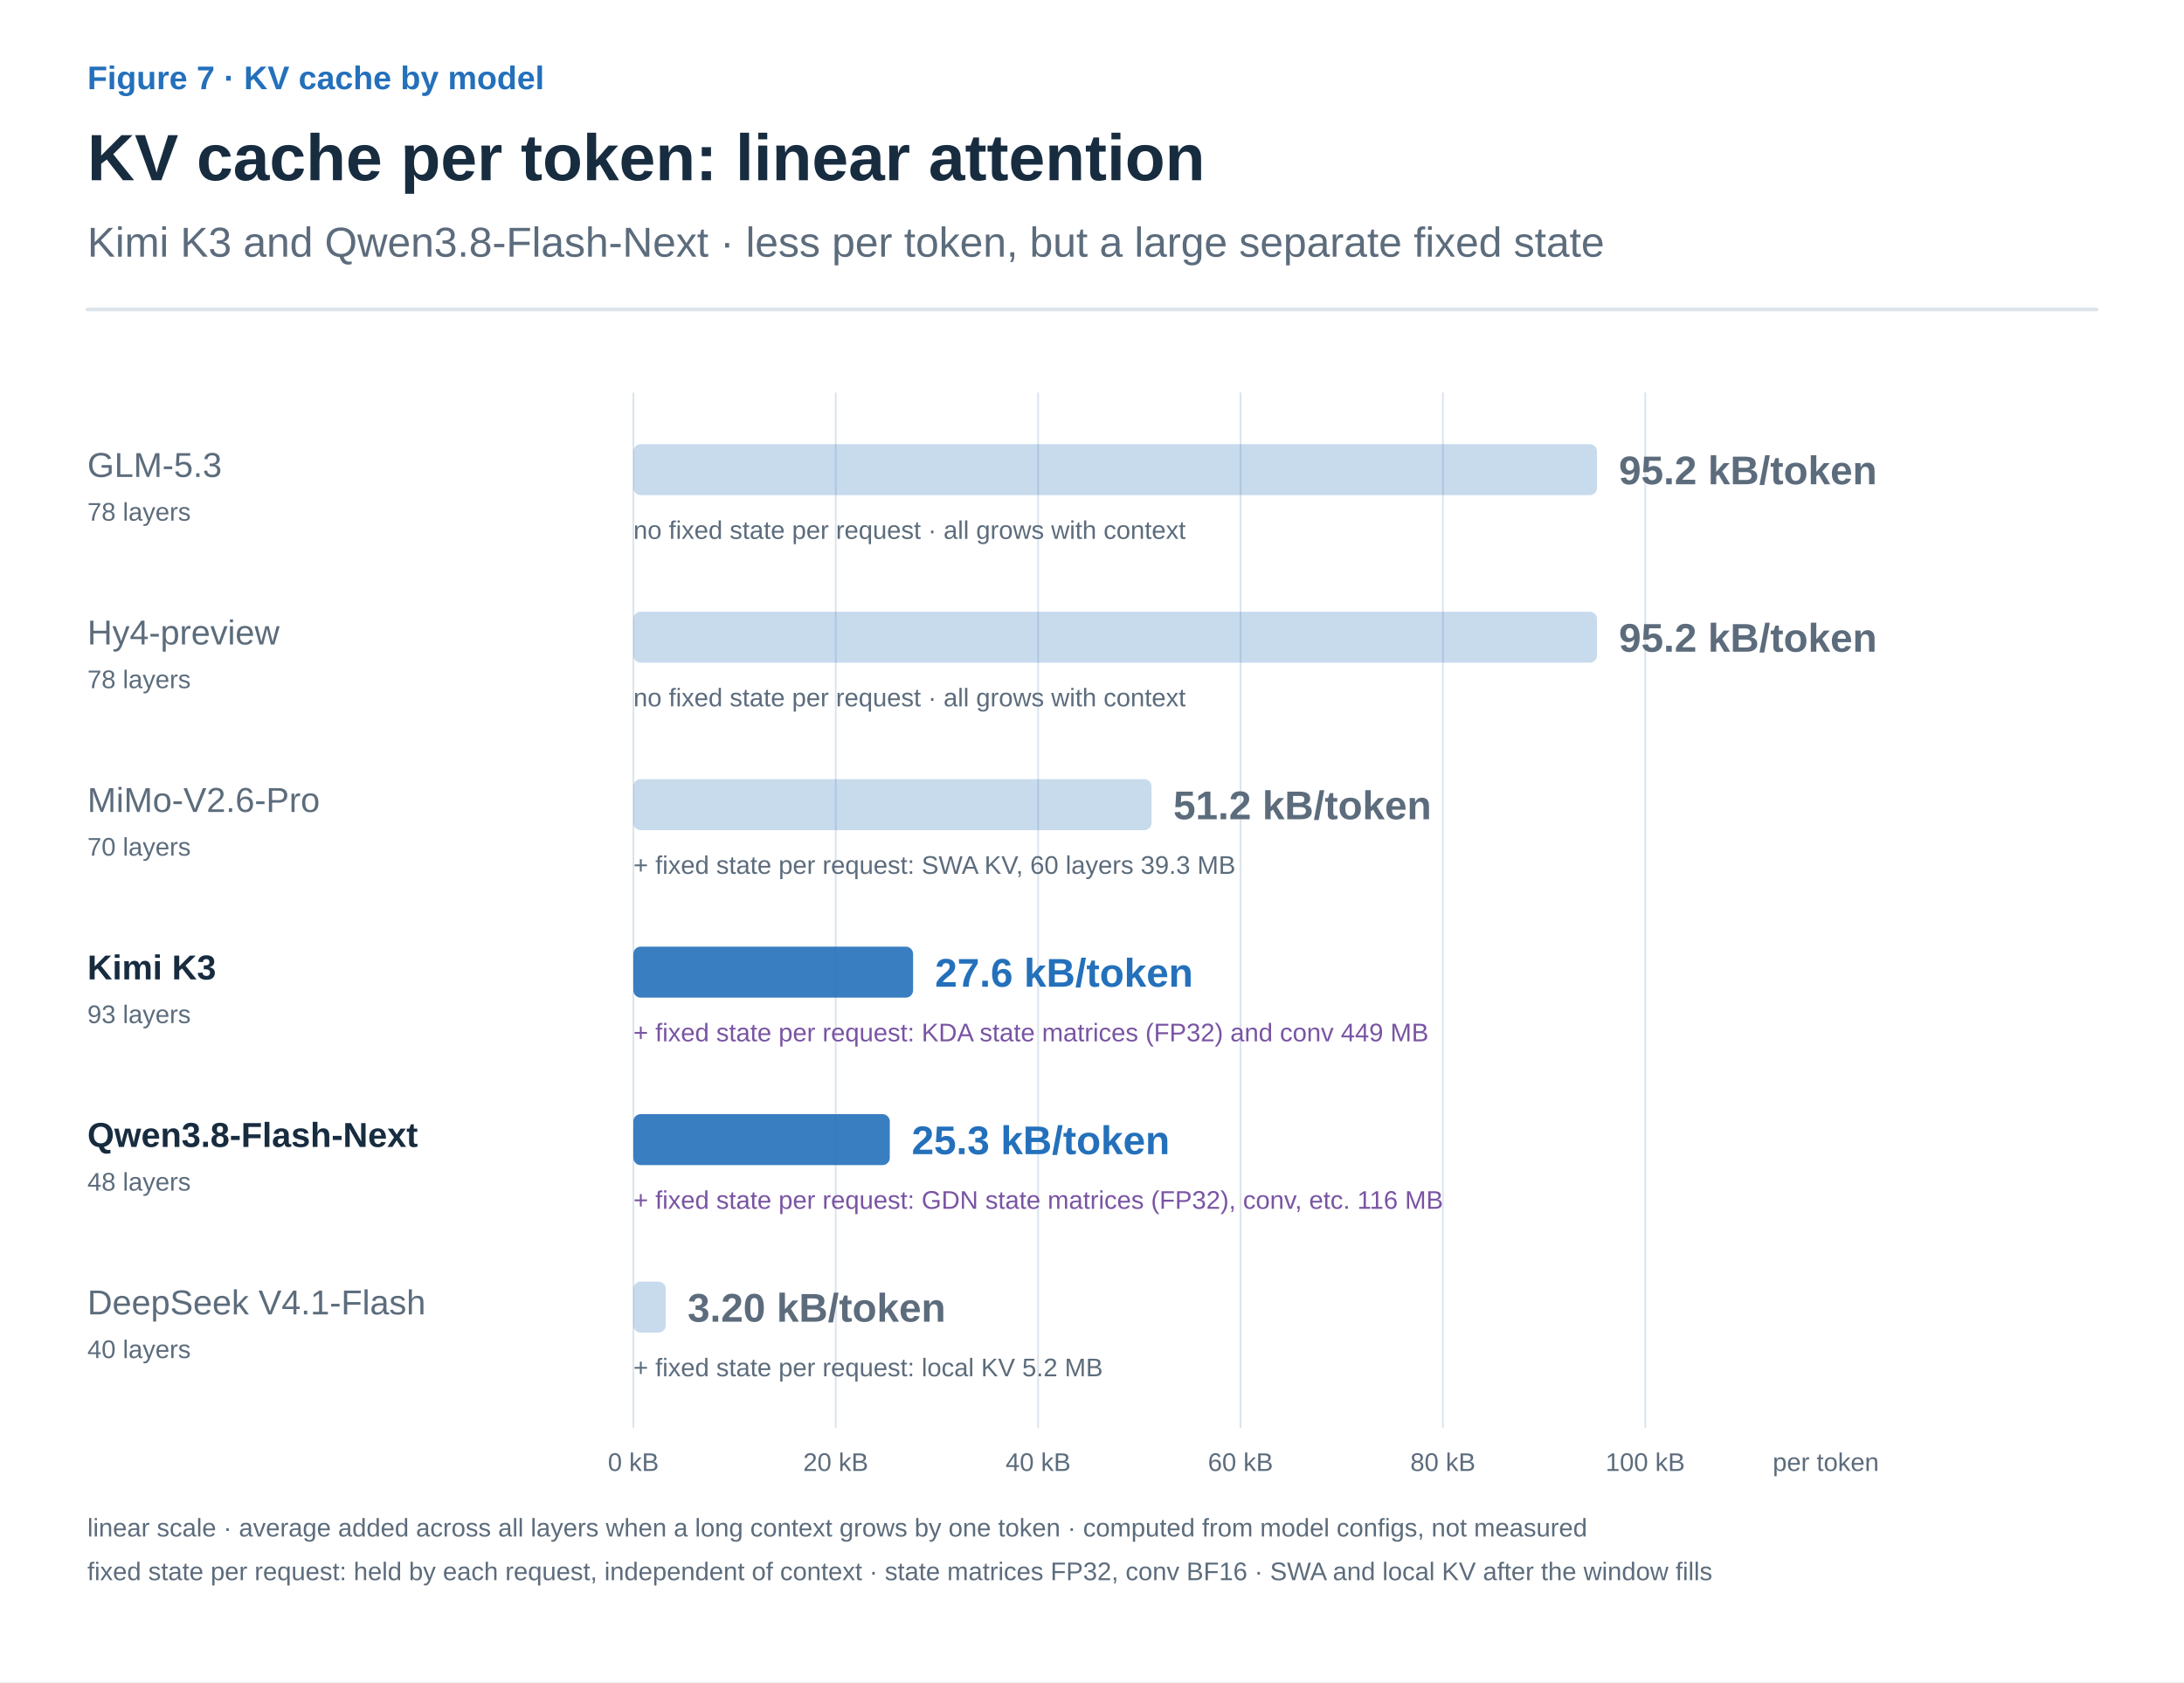
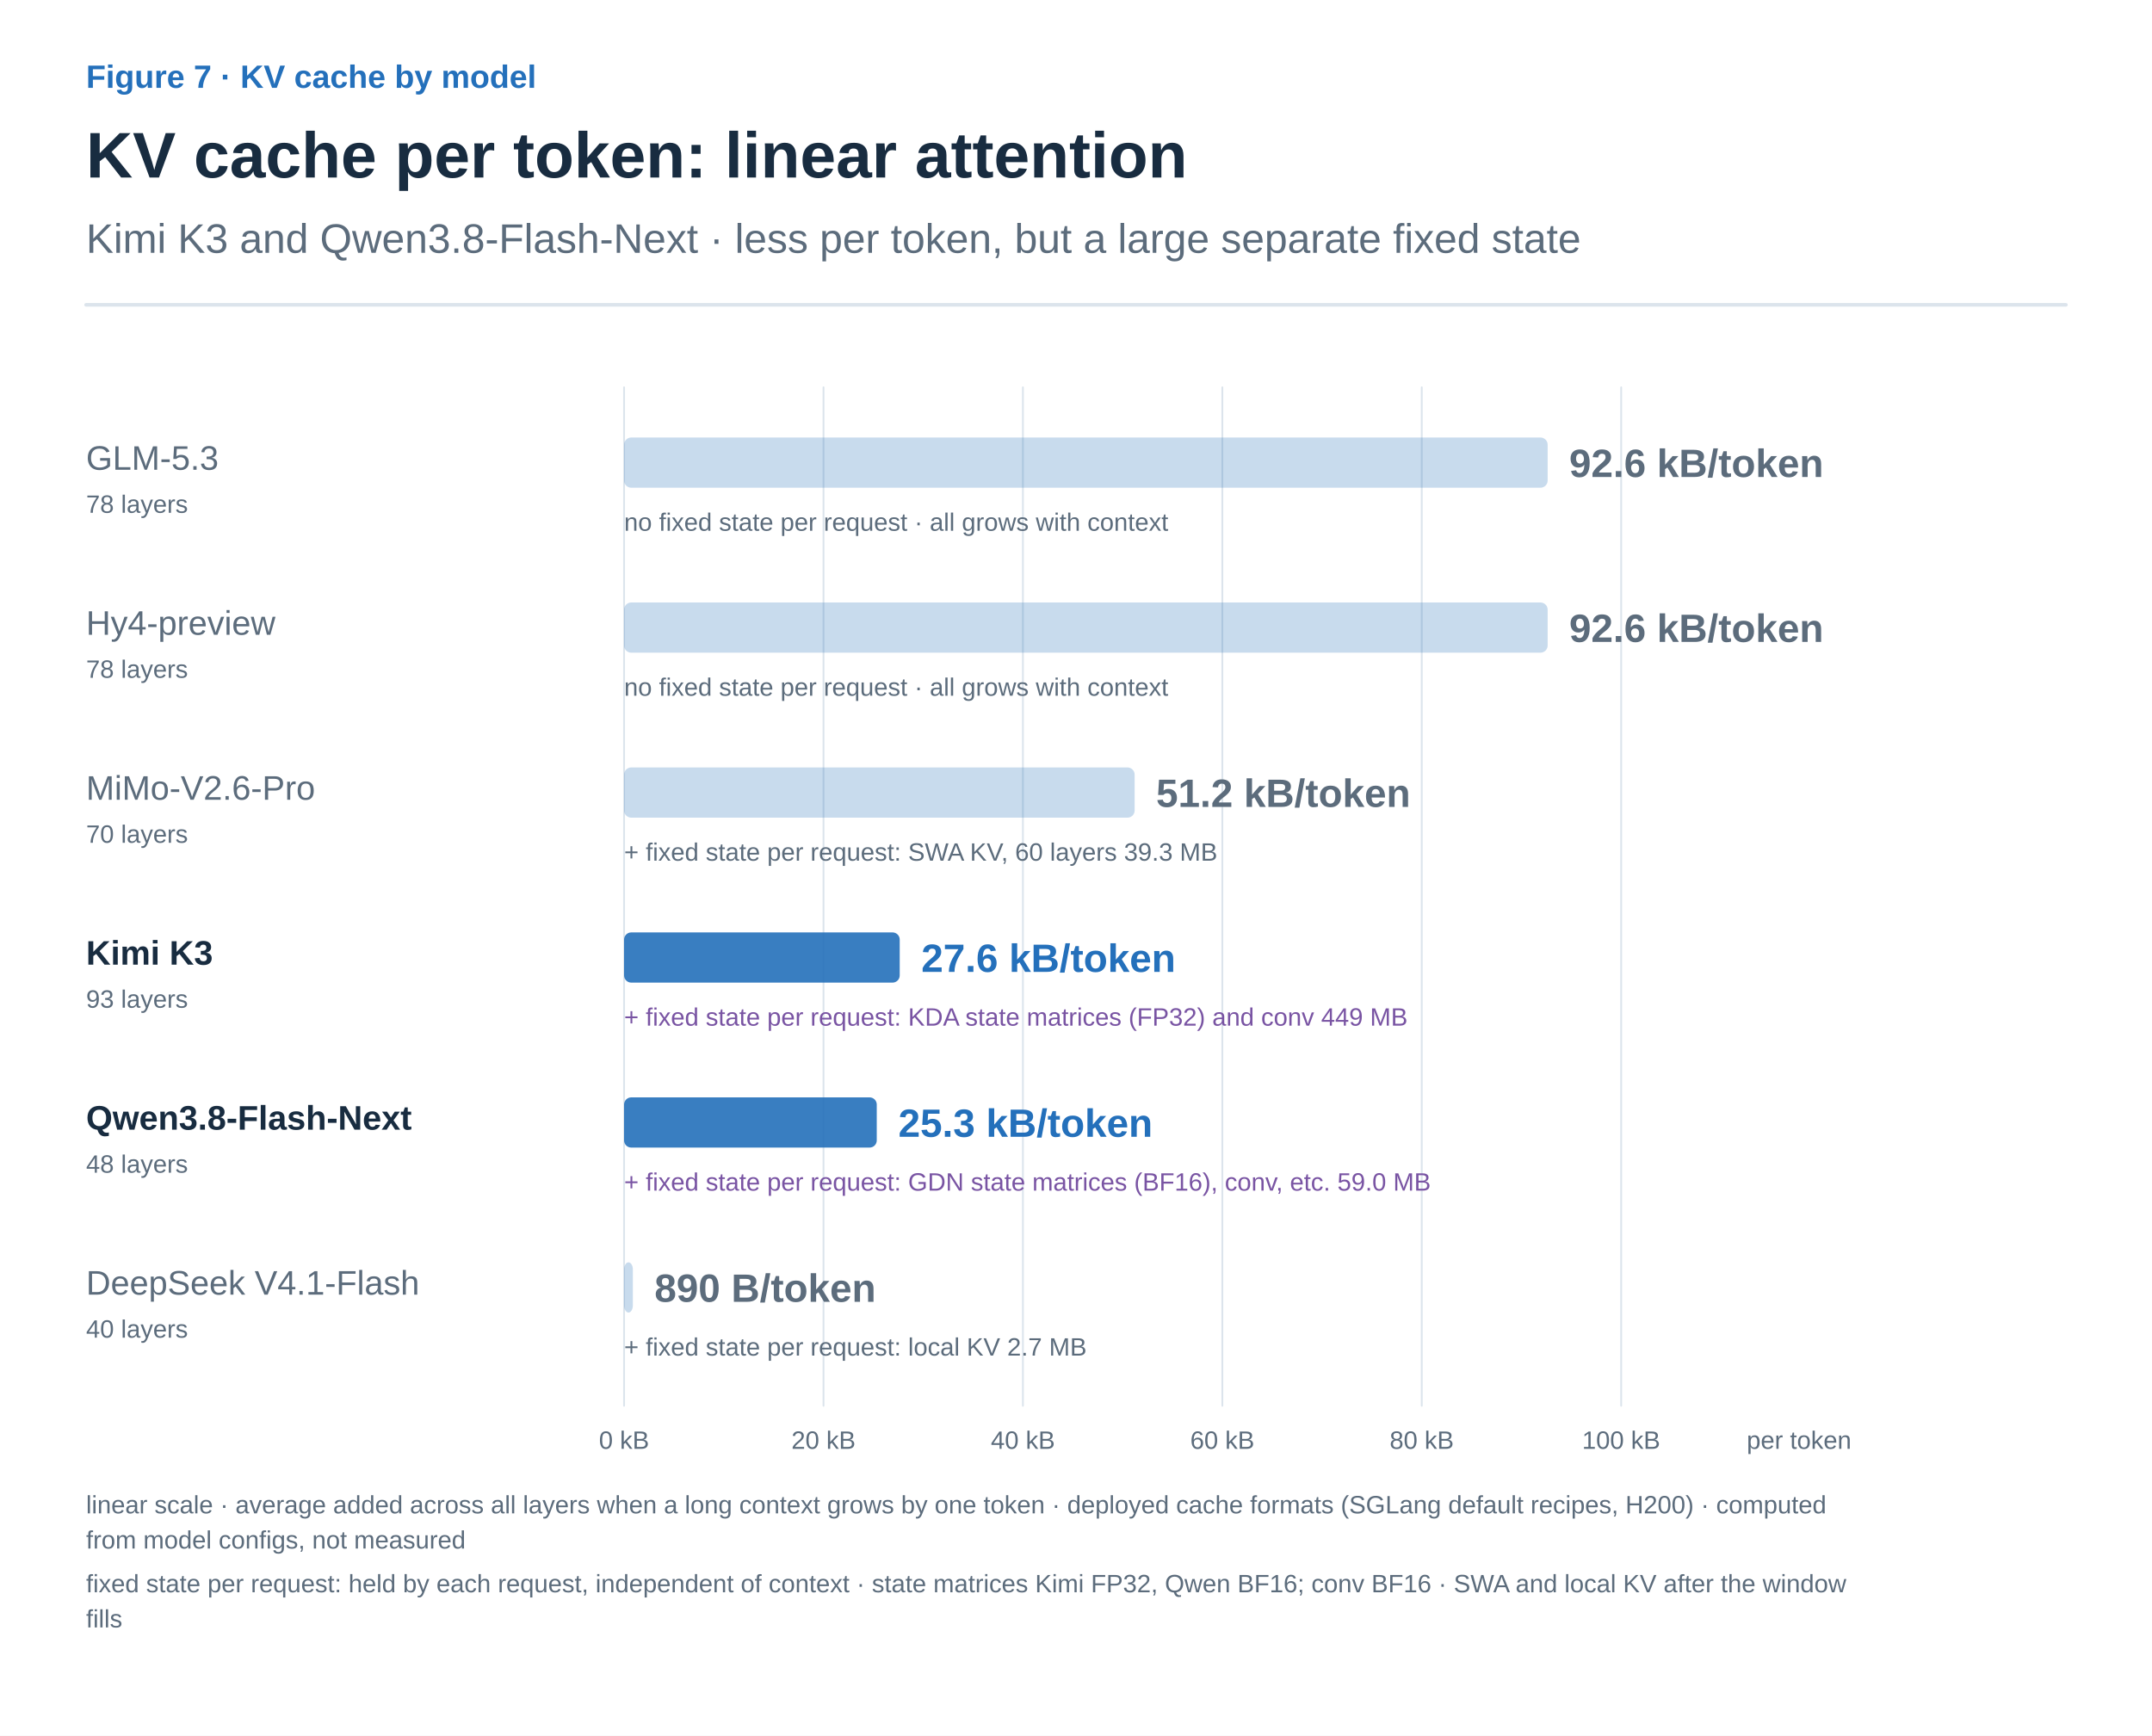
- <svg xmlns="http://www.w3.org/2000/svg" width="1200" height="924" viewBox="0 0 1200 924" role="img" aria-labelledby="title desc">
+ <svg xmlns="http://www.w3.org/2000/svg" width="1200" height="968" viewBox="0 0 1200 968" role="img" aria-labelledby="title desc">
  <defs>
    <marker id="arrow-ink" viewBox="0 0 10 10" refX="8" refY="5" markerWidth="6" markerHeight="6" orient="auto">
      <path d="M1 1 L9 5 L1 9" fill="none" stroke="#182C40" stroke-width="1.6" />
    </marker>
    <marker id="arrow-muted" viewBox="0 0 10 10" refX="8" refY="5" markerWidth="6" markerHeight="6" orient="auto">
      <path d="M1 1 L9 5 L1 9" fill="none" stroke="#5C6C7C" stroke-width="1.6" />
    </marker>
    <marker id="arrow-line" viewBox="0 0 10 10" refX="8" refY="5" markerWidth="6" markerHeight="6" orient="auto">
      <path d="M1 1 L9 5 L1 9" fill="none" stroke="#DCE4EC" stroke-width="1.6" />
    </marker>
    <marker id="arrow-paper" viewBox="0 0 10 10" refX="8" refY="5" markerWidth="6" markerHeight="6" orient="auto">
      <path d="M1 1 L9 5 L1 9" fill="none" stroke="#FFFFFF" stroke-width="1.6" />
    </marker>
    <marker id="arrow-blue" viewBox="0 0 10 10" refX="8" refY="5" markerWidth="6" markerHeight="6" orient="auto">
      <path d="M1 1 L9 5 L1 9" fill="none" stroke="#2470BB" stroke-width="1.6" />
    </marker>
    <marker id="arrow-teal" viewBox="0 0 10 10" refX="8" refY="5" markerWidth="6" markerHeight="6" orient="auto">
      <path d="M1 1 L9 5 L1 9" fill="none" stroke="#287D78" stroke-width="1.6" />
    </marker>
    <marker id="arrow-orange" viewBox="0 0 10 10" refX="8" refY="5" markerWidth="6" markerHeight="6" orient="auto">
      <path d="M1 1 L9 5 L1 9" fill="none" stroke="#B55B22" stroke-width="1.6" />
    </marker>
    <marker id="arrow-purple" viewBox="0 0 10 10" refX="8" refY="5" markerWidth="6" markerHeight="6" orient="auto">
      <path d="M1 1 L9 5 L1 9" fill="none" stroke="#7954A3" stroke-width="1.6" />
    </marker>
    <marker id="arrow-gray" viewBox="0 0 10 10" refX="8" refY="5" markerWidth="6" markerHeight="6" orient="auto">
      <path d="M1 1 L9 5 L1 9" fill="none" stroke="#657789" stroke-width="1.6" />
    </marker>
    <marker id="arrow-red" viewBox="0 0 10 10" refX="8" refY="5" markerWidth="6" markerHeight="6" orient="auto">
      <path d="M1 1 L9 5 L1 9" fill="none" stroke="#B34242" stroke-width="1.6" />
    </marker>
    <marker id="arrow-indigo" viewBox="0 0 10 10" refX="8" refY="5" markerWidth="6" markerHeight="6" orient="auto">
      <path d="M1 1 L9 5 L1 9" fill="none" stroke="#4C60A8" stroke-width="1.6" />
    </marker>
    <marker id="arrow-slate" viewBox="0 0 10 10" refX="8" refY="5" markerWidth="6" markerHeight="6" orient="auto">
      <path d="M1 1 L9 5 L1 9" fill="none" stroke="#8191A0" stroke-width="1.6" />
    </marker>
    <marker id="arrow-surface" viewBox="0 0 10 10" refX="8" refY="5" markerWidth="6" markerHeight="6" orient="auto">
      <path d="M1 1 L9 5 L1 9" fill="none" stroke="#F8FAFC" stroke-width="1.6" />
    </marker>
  </defs>
  <style>text{font-family:Arial,"Apple SD Gothic Neo","Noto Sans KR",sans-serif}text[font-family]{font-family:Menlo,Consolas,monospace}path{stroke-linecap:round;stroke-linejoin:round}</style>
  <rect width="100%" height="100%" fill="white" />
  <text x="48" y="49" fill="#2470BB" font-size="18" font-weight="600" text-anchor="start" data-max-width="1104">Figure 7 · KV cache by model</text>
  <text x="48" y="99" fill="#182C40" font-size="36" font-weight="700" text-anchor="start" data-max-width="1104">KV cache per token: linear attention</text>
  <text x="48" y="141" fill="#5C6C7C" font-size="23" font-weight="400" text-anchor="start" data-max-width="1104">Kimi K3 and Qwen3.8-Flash-Next · less per token, but a large separate fixed state</text>
  <path d="M48,170 H1152" stroke="#DCE4EC" stroke-width="2" />
  <g transform="translate(48 206) scale(1)" data-panel="1">
    <path d="M856 10 L856 578" stroke="#DCE4EC" stroke-width="1" fill="none" />
    <path d="M744.8 10 L744.8 578" stroke="#DCE4EC" stroke-width="1" fill="none" />
    <path d="M633.6 10 L633.6 578" stroke="#DCE4EC" stroke-width="1" fill="none" />
    <path d="M522.4 10 L522.4 578" stroke="#DCE4EC" stroke-width="1" fill="none" />
    <path d="M411.2 10 L411.2 578" stroke="#DCE4EC" stroke-width="1" fill="none" />
    <path d="M300 10 L300 578" stroke="#DCE4EC" stroke-width="1" fill="none" />
    <text x="0" y="56" fill="#5C6C7C" font-size="19" font-weight="400" text-anchor="start" data-max-width="280">GLM-5.3</text>
    <text x="0" y="80" fill="#5C6C7C" font-size="14" font-weight="400" text-anchor="start" data-max-width="280">78 layers</text>
-     <rect x="300" y="38" width="529.5" height="28" rx="4" fill="#2470BB" fill-opacity="0.25" />
-     <text x="841.49" y="60" fill="#5C6C7C" font-size="22" font-weight="700" text-anchor="start" data-max-width="220">95.2 kB/token</text>
+     <rect x="300" y="38" width="515.0" height="28" rx="4" fill="#2470BB" fill-opacity="0.25" />
+     <text x="827.012" y="60" fill="#5C6C7C" font-size="22" font-weight="700" text-anchor="start" data-max-width="220">92.6 kB/token</text>
    <text x="300" y="90" fill="#5C6C7C" font-size="14" font-weight="400" text-anchor="start" data-max-width="804">no fixed state per request · all grows with context</text>
    <text x="0" y="148" fill="#5C6C7C" font-size="19" font-weight="400" text-anchor="start" data-max-width="280">Hy4-preview</text>
    <text x="0" y="172" fill="#5C6C7C" font-size="14" font-weight="400" text-anchor="start" data-max-width="280">78 layers</text>
-     <rect x="300" y="130" width="529.5" height="28" rx="4" fill="#2470BB" fill-opacity="0.25" />
-     <text x="841.49" y="152" fill="#5C6C7C" font-size="22" font-weight="700" text-anchor="start" data-max-width="220">95.2 kB/token</text>
+     <rect x="300" y="130" width="515.0" height="28" rx="4" fill="#2470BB" fill-opacity="0.25" />
+     <text x="827.012" y="152" fill="#5C6C7C" font-size="22" font-weight="700" text-anchor="start" data-max-width="220">92.6 kB/token</text>
    <text x="300" y="182" fill="#5C6C7C" font-size="14" font-weight="400" text-anchor="start" data-max-width="804">no fixed state per request · all grows with context</text>
    <text x="0" y="240" fill="#5C6C7C" font-size="19" font-weight="400" text-anchor="start" data-max-width="280">MiMo-V2.6-Pro</text>
    <text x="0" y="264" fill="#5C6C7C" font-size="14" font-weight="400" text-anchor="start" data-max-width="280">70 layers</text>
    <rect x="300" y="222" width="284.7" height="28" rx="4" fill="#2470BB" fill-opacity="0.25" />
    <text x="596.672" y="244" fill="#5C6C7C" font-size="22" font-weight="700" text-anchor="start" data-max-width="220">51.2 kB/token</text>
    <text x="300" y="274" fill="#5C6C7C" font-size="14" font-weight="400" text-anchor="start" data-max-width="804">+ fixed state per request: SWA KV, 60 layers 39.3 MB</text>
    <text x="0" y="332" fill="#182C40" font-size="19" font-weight="700" text-anchor="start" data-max-width="280">Kimi K3</text>
    <text x="0" y="356" fill="#5C6C7C" font-size="14" font-weight="400" text-anchor="start" data-max-width="280">93 layers</text>
    <rect x="300" y="314" width="153.7" height="28" rx="4" fill="#2470BB" fill-opacity="0.9" />
    <text x="465.723" y="336" fill="#2470BB" font-size="22" font-weight="700" text-anchor="start" data-max-width="220">27.6 kB/token</text>
    <text x="300" y="366" fill="#7954A3" font-size="14" font-weight="400" text-anchor="start" data-max-width="804">+ fixed state per request: KDA state matrices (FP32) and conv 449 MB</text>
    <text x="0" y="424" fill="#182C40" font-size="19" font-weight="700" text-anchor="start" data-max-width="280">Qwen3.8-Flash-Next</text>
    <text x="0" y="448" fill="#5C6C7C" font-size="14" font-weight="400" text-anchor="start" data-max-width="280">48 layers</text>
    <rect x="300" y="406" width="140.9" height="28" rx="4" fill="#2470BB" fill-opacity="0.9" />
    <text x="452.913" y="428" fill="#2470BB" font-size="22" font-weight="700" text-anchor="start" data-max-width="220">25.3 kB/token</text>
-     <text x="300" y="458" fill="#7954A3" font-size="14" font-weight="400" text-anchor="start" data-max-width="804">+ fixed state per request: GDN state matrices (FP32), conv, etc. 116 MB</text>
+     <text x="300" y="458" fill="#7954A3" font-size="14" font-weight="400" text-anchor="start" data-max-width="804">+ fixed state per request: GDN state matrices (BF16), conv, etc. 59.0 MB</text>
    <text x="0" y="516" fill="#5C6C7C" font-size="19" font-weight="400" text-anchor="start" data-max-width="280">DeepSeek V4.1-Flash</text>
    <text x="0" y="540" fill="#5C6C7C" font-size="14" font-weight="400" text-anchor="start" data-max-width="280">40 layers</text>
-     <rect x="300" y="498" width="17.8" height="28" rx="4" fill="#2470BB" fill-opacity="0.25" />
-     <text x="329.792" y="520" fill="#5C6C7C" font-size="22" font-weight="700" text-anchor="start" data-max-width="220">3.20 kB/token</text>
-     <text x="300" y="550" fill="#5C6C7C" font-size="14" font-weight="400" text-anchor="start" data-max-width="804">+ fixed state per request: local KV 5.2 MB</text>
+     <rect x="300" y="498" width="4.9" height="28" rx="4" fill="#2470BB" fill-opacity="0.25" />
+     <text x="316.948" y="520" fill="#5C6C7C" font-size="22" font-weight="700" text-anchor="start" data-max-width="220">890 B/token</text>
+     <text x="300" y="550" fill="#5C6C7C" font-size="14" font-weight="400" text-anchor="start" data-max-width="804">+ fixed state per request: local KV 2.7 MB</text>
    <text x="300" y="602" fill="#5C6C7C" font-size="14" font-weight="400" text-anchor="middle" data-max-width="80">0 kB</text>
    <text x="411.2" y="602" fill="#5C6C7C" font-size="14" font-weight="400" text-anchor="middle" data-max-width="80">20 kB</text>
    <text x="522.4" y="602" fill="#5C6C7C" font-size="14" font-weight="400" text-anchor="middle" data-max-width="80">40 kB</text>
    <text x="633.6" y="602" fill="#5C6C7C" font-size="14" font-weight="400" text-anchor="middle" data-max-width="80">60 kB</text>
    <text x="744.8" y="602" fill="#5C6C7C" font-size="14" font-weight="400" text-anchor="middle" data-max-width="80">80 kB</text>
    <text x="856" y="602" fill="#5C6C7C" font-size="14" font-weight="400" text-anchor="middle" data-max-width="80">100 kB</text>
    <text x="926" y="602" fill="#5C6C7C" font-size="14" font-weight="400" text-anchor="start" data-max-width="120">per token</text>
-     <text x="0" y="638" fill="#5C6C7C" font-size="14" font-weight="400" text-anchor="start" data-max-width="1104">linear scale · average added across all layers when a long context grows by one token · computed from model configs, not measured</text>
-     <text x="0" y="662" fill="#5C6C7C" font-size="14" font-weight="400" text-anchor="start" data-max-width="1104">fixed state per request: held by each request, independent of context · state matrices FP32, conv BF16 · SWA and local KV after the window fills</text>
+     <text x="0" y="638" fill="#5C6C7C" font-size="14" font-weight="400" text-anchor="start" data-max-width="1104">linear scale · average added across all layers when a long context grows by one token · deployed cache formats (SGLang default recipes, H200) · computed</text>
+     <text x="0" y="657.6" fill="#5C6C7C" font-size="14" font-weight="400" text-anchor="start" data-max-width="1104">from model configs, not measured</text>
+     <text x="0" y="682" fill="#5C6C7C" font-size="14" font-weight="400" text-anchor="start" data-max-width="1104">fixed state per request: held by each request, independent of context · state matrices Kimi FP32, Qwen BF16; conv BF16 · SWA and local KV after the window</text>
+     <text x="0" y="701.6" fill="#5C6C7C" font-size="14" font-weight="400" text-anchor="start" data-max-width="1104">fills</text>
  </g>
</svg>
